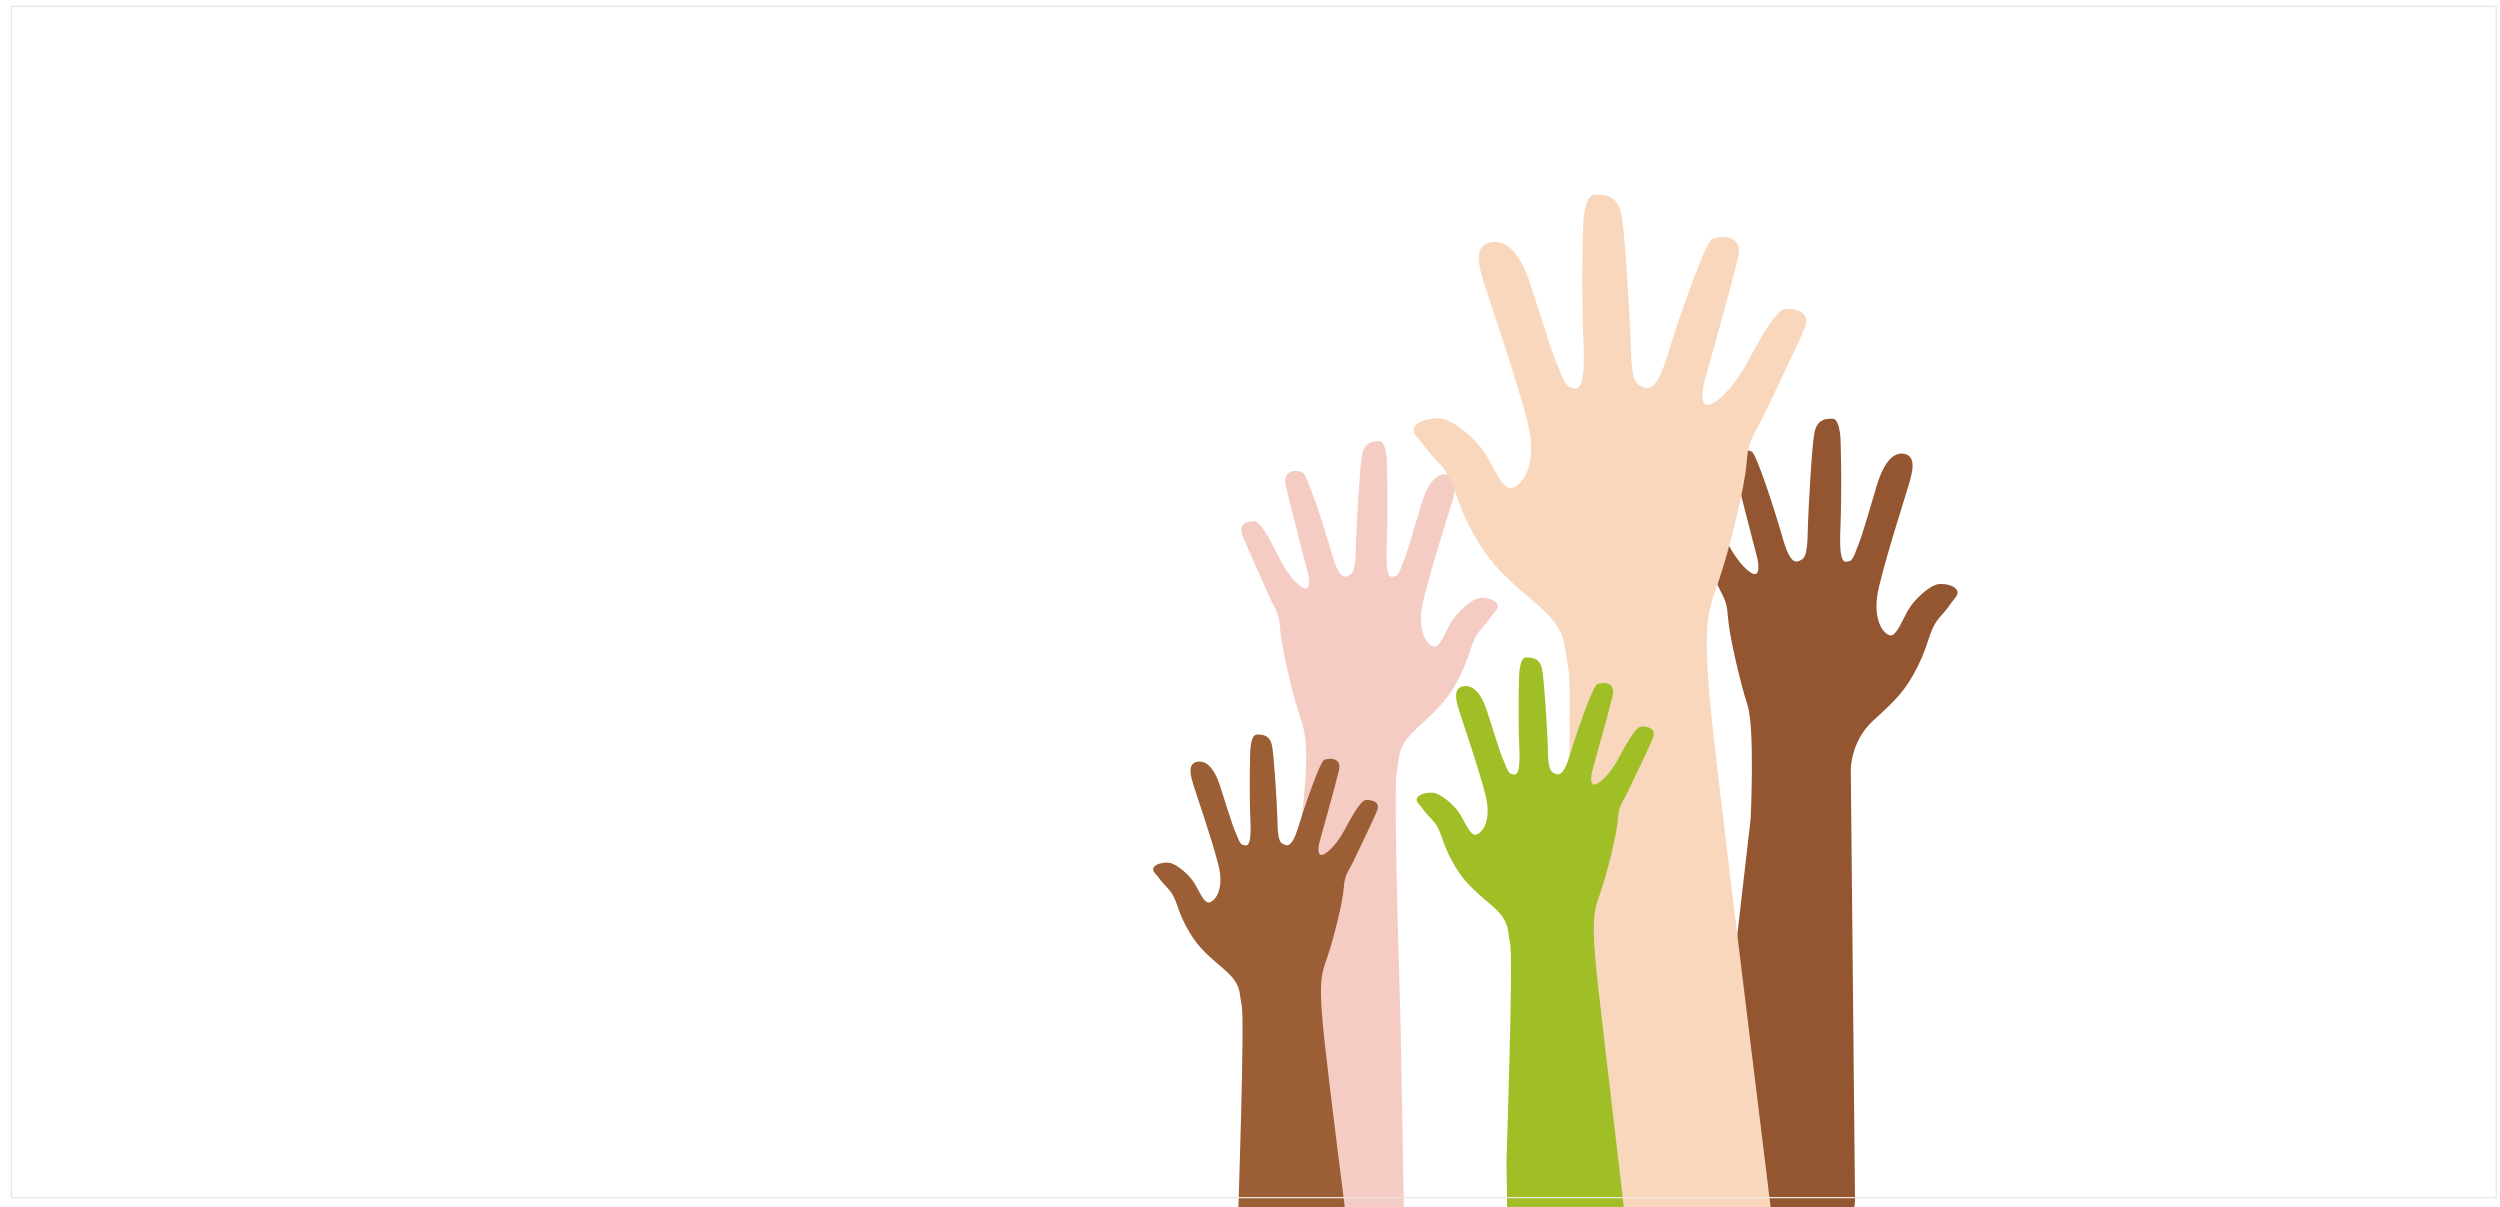
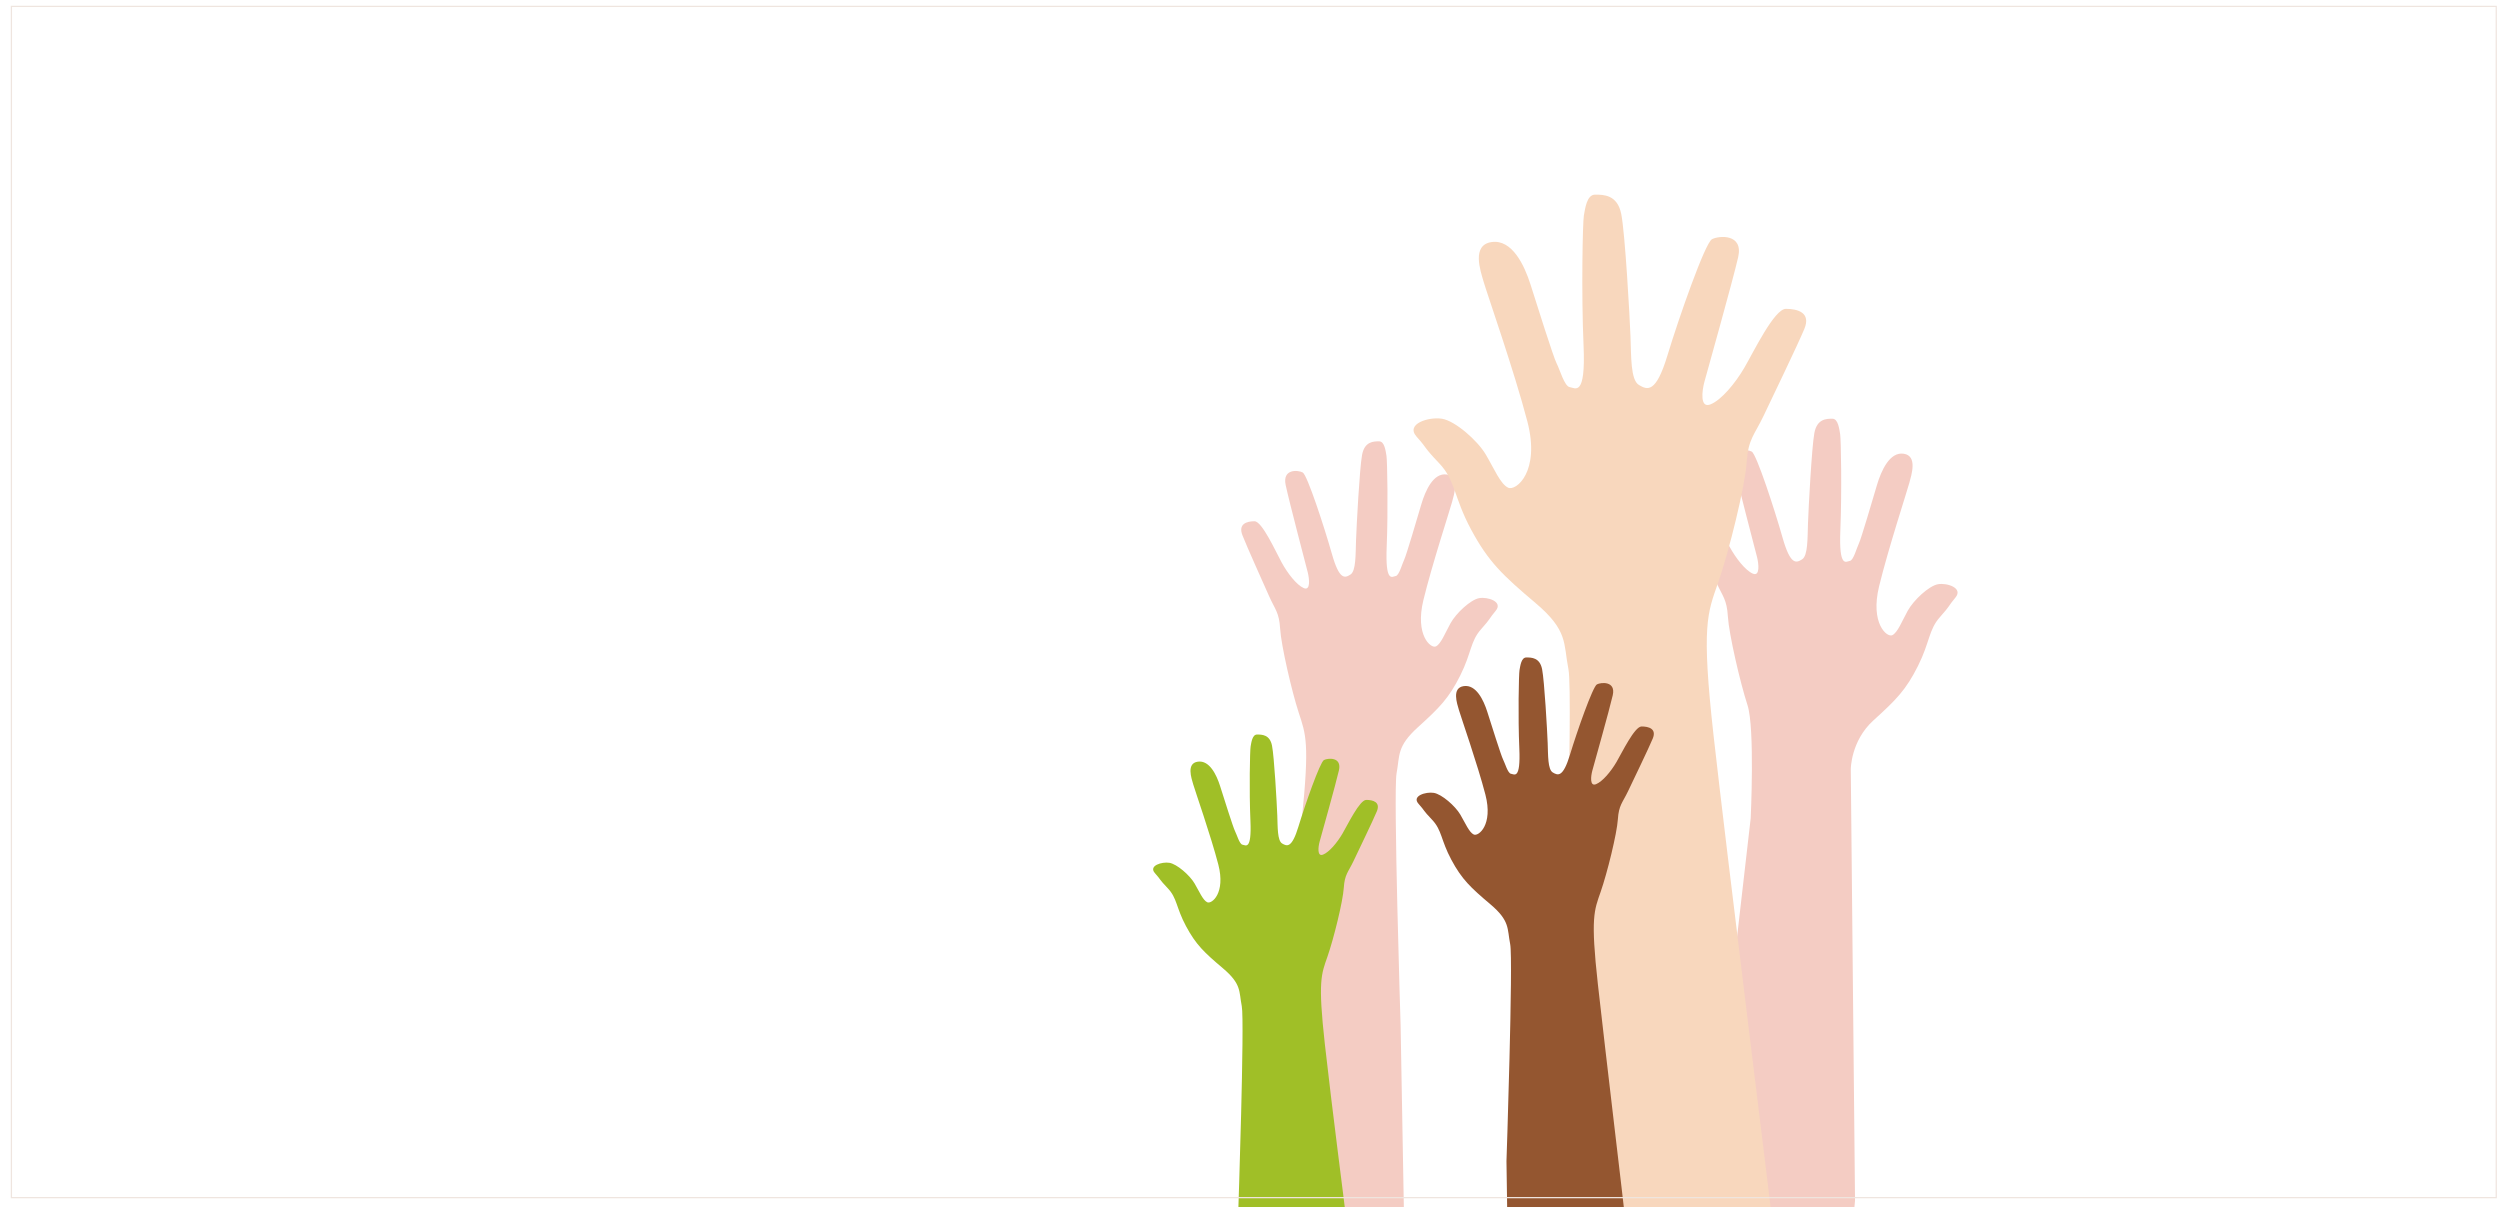
- <svg xmlns="http://www.w3.org/2000/svg" version="1.2" baseProfile="tiny" x="0px" y="0px" width="2002px" height="965.999px" viewBox="0 0 2002 965.999" xml:space="preserve">
-   <g id="Layer_1">
-     <path fill="#945630" d="M1485.505,961.5l-3.398-345.516c0,0,0-22.66,18.127-39.086c18.127-16.43,26.057-24.358,35.687-43.617   c9.631-19.259,8.499-28.89,17.562-39.086c9.062-10.195,6.089-8.073,12.461-15.721c6.373-7.646-6.797-11.896-14.02-10.621   c-7.222,1.275-19.542,12.746-24.216,21.242c-4.673,8.497-8.072,17.419-12.32,19.543s-17.843-9.347-10.621-39.085   c7.223-29.739,22.517-76.472,24.216-82.844s6.758-21.667-4.48-23.366s-18.036,13.595-21.435,25.065   c-3.398,11.471-12.745,43.333-14.444,46.733c-1.699,3.398-4.31,13.595-7.252,14.02c-2.944,0.425-8.893,6.372-7.617-24.641   c1.274-31.014,0.496-73.073-0.177-76.896c-0.674-3.823-1.523-12.32-6.196-12.32s-12.32,0-14.444,11.471s-4.674,60.327-5.099,72.223   s0,25.915-4.673,28.89c-4.674,2.974-9.347,5.098-15.719-17.419c-6.373-22.517-20.817-66.7-24.642-68.824   c-3.823-2.125-17.418-3.399-14.444,10.621c2.974,14.02,17.419,68.824,18.693,73.923c1.274,5.098,2.549,15.719-3.399,13.17   c-5.947-2.549-13.595-12.32-18.692-21.667c-5.099-9.347-16.569-34.837-22.941-34.837c-6.373,0-14.02,2.124-10.196,11.896   s17.419,39.935,22.517,51.405s8.497,13.596,9.347,27.615s9.771,52.68,15.719,70.948c5.948,18.268,2.549,90.491,2.549,90.491   s-19.967,173.335-19.967,175.034c0,0.549-16.987,139.257-16.987,139.257s119.319,0.745,119.798-0.5" />
-     <path fill="#F4CCC3" d="M1121.596,820.542c0,0-5.902-186.738-3.221-201.227c2.686-14.488,0-21.466,17.172-37.025   c17.172-15.563,24.684-23.076,33.807-41.319c9.123-18.244,8.051-27.367,16.636-37.025c8.585-9.659,5.769-7.649,11.806-14.894   c6.036-7.243-6.44-11.269-13.281-10.061c-6.842,1.207-18.513,12.073-22.94,20.123c-4.427,8.049-7.646,16.5-11.671,18.513   c-4.024,2.012-16.903-8.854-10.062-37.026c6.843-28.172,21.33-72.441,22.94-78.479c1.609-6.037,6.401-20.525-4.245-22.135   c-10.646-1.609-17.085,12.878-20.305,23.746c-3.22,10.865-12.074,41.05-13.685,44.27c-1.609,3.22-4.081,12.879-6.869,13.28   c-2.789,0.403-8.423,6.037-7.216-23.342c1.208-29.379,0.47-69.222-0.166-72.844c-0.64-3.622-1.444-11.671-5.871-11.671   s-11.671,0-13.683,10.866c-2.014,10.866-4.428,57.148-4.83,68.417c-0.402,11.269,0,24.55-4.427,27.366   c-4.428,2.817-8.854,4.83-14.892-16.501c-6.036-21.329-19.72-63.185-23.342-65.197s-16.5-3.22-13.684,10.061   c2.817,13.28,16.501,65.198,17.708,70.027c1.207,4.83,2.415,14.891-3.22,12.476c-5.634-2.414-12.878-11.671-17.708-20.524   c-4.829-8.854-15.696-33.002-21.732-33.002s-13.281,2.013-9.659,11.269c3.623,9.257,16.501,37.831,21.331,48.697   c4.828,10.866,8.049,12.878,8.854,26.16c0.805,13.281,9.256,49.904,14.891,67.209c5.634,17.306,8.854,23.745,2.415,85.723   c-6.439,61.979-18.916,314.126-18.916,315.735s100.803,2.125,100.803,2.125" />
-     <path fill="#F8D7BD" d="M1251.072,823.486c0,0,9.034-266.892,4.93-287.599c-4.109-20.706,0-30.679-26.282-52.918   c-26.286-22.243-37.782-32.98-51.747-59.054c-13.964-26.075-12.323-39.114-25.463-52.918c-13.142-13.805-8.83-10.933-18.071-21.286   c-9.238-10.353,9.859-16.106,20.329-14.379c10.474,1.726,28.336,17.256,35.113,28.76c6.775,11.504,11.705,23.582,17.864,26.459   c6.161,2.875,25.873-12.656,15.401-52.919c-10.474-40.265-32.649-103.536-35.114-112.164c-2.462-8.628-9.799-29.336,6.497-31.637   c16.297-2.3,26.152,18.407,31.08,33.938c4.928,15.529,18.481,58.669,20.946,63.271c2.463,4.602,6.246,18.407,10.515,18.98   c4.269,0.577,12.892,8.628,11.044-33.36c-1.85-41.989-0.718-98.934,0.255-104.111c0.979-5.177,2.211-16.68,8.986-16.68   c6.776,0,17.864,0,20.943,15.53c3.081,15.53,6.777,81.677,7.393,97.784c0.617,16.104,0,35.086,6.776,39.113   c6.778,4.026,13.553,6.902,22.793-23.584c9.239-30.483,30.185-90.305,35.729-93.181c5.545-2.876,25.256-4.602,20.944,14.379   c-4.312,18.98-25.256,93.184-27.104,100.085c-1.848,6.904-3.695,21.283,4.929,17.83c8.623-3.45,19.712-16.68,27.105-29.334   c7.392-12.654,24.024-47.167,33.263-47.167c9.24,0,20.329,2.877,14.785,16.105c-5.545,13.23-25.257,54.069-32.65,69.6   c-7.389,15.529-12.32,18.405-13.551,37.388c-1.231,18.982-14.169,71.324-22.792,96.056c-8.624,24.734-13.554,33.938-3.696,122.518   c9.856,88.582,48.778,401.039,48.778,403.339c0,2.301-168.902-3.333-168.902-3.333" />
-     <path fill="#A0BF27" d="M1206.381,929.877c0,0,5.458-161.258,2.978-173.77c-2.482-12.511,0-18.536-15.88-31.974   c-15.882-13.439-22.828-19.927-31.266-35.681c-8.438-15.755-7.446-23.633-15.385-31.974c-7.939-8.341-5.335-6.605-10.919-12.86   c-5.582-6.255,5.957-9.731,12.282-8.688c6.329,1.041,17.122,10.425,21.218,17.377c4.092,6.951,7.072,14.248,10.792,15.986   c3.724,1.736,15.634-7.646,9.306-31.974c-6.328-24.328-19.726-62.558-21.216-67.771c-1.488-5.214-5.92-17.726,3.926-19.115   c9.847-1.39,15.801,11.121,18.779,20.506c2.977,9.383,11.166,35.448,12.655,38.228c1.488,2.781,3.774,11.123,6.354,11.469   c2.578,0.349,7.789,5.213,6.673-20.156c-1.118-25.37-0.435-59.776,0.153-62.905c0.591-3.127,1.336-10.078,5.43-10.078   c4.095,0,10.794,0,12.653,9.384c1.862,9.384,4.096,49.35,4.467,59.082c0.373,9.73,0,21.199,4.095,23.632   c4.097,2.434,8.189,4.171,13.772-14.25c5.581-18.418,18.237-54.562,21.587-56.3c3.351-1.738,15.26-2.78,12.655,8.688   c-2.605,11.467-15.261,56.302-16.377,60.472c-1.117,4.171-2.232,12.858,2.978,10.773c5.211-2.085,11.911-10.079,16.378-17.725   c4.466-7.646,14.515-28.498,20.097-28.498c5.584,0,12.284,1.738,8.934,9.731c-3.35,7.993-15.26,32.669-19.727,42.052   c-4.465,9.384-7.444,11.12-8.188,22.591c-0.743,11.469-8.561,43.095-13.771,58.038c-5.211,14.944-8.188,20.505-2.232,74.025   c5.955,53.522,21.42,182.751,21.42,184.141c0,1.391-94-0.667-94-0.667" />
-     <path fill="#9C5E35" d="M991.594,970.356c0,0,5.17-152.769,2.82-164.622c-2.352-11.853,0-17.561-15.044-30.29   c-15.046-12.732-21.627-18.878-29.62-33.803c-7.993-14.926-7.054-22.389-14.574-30.291c-7.521-7.901-5.055-6.258-10.345-12.183   c-5.288-5.926,5.644-9.22,11.636-8.23c5.996,0.986,16.221,9.876,20.101,16.462c3.877,6.586,6.7,13.498,10.225,15.146   c3.527,1.645,14.811-7.244,8.815-30.291c-5.995-23.048-18.688-59.265-20.099-64.203c-1.41-4.939-5.608-16.793,3.719-18.109   c9.328-1.316,14.969,10.536,17.791,19.427c2.819,8.889,10.578,33.582,11.989,36.215c1.409,2.636,3.575,10.538,6.019,10.865   c2.442,0.33,7.379,4.938,6.321-19.095c-1.059-24.035-0.411-56.63,0.146-59.594c0.56-2.963,1.266-9.548,5.144-9.548   c3.88,0,10.227,0,11.987,8.89c1.765,8.89,3.881,46.752,4.232,55.972c0.354,9.219,0,20.084,3.879,22.388   c3.881,2.306,7.759,3.952,13.048-13.499c5.287-17.449,17.277-51.69,20.45-53.337c3.174-1.646,14.456-2.634,11.989,8.231   c-2.469,10.863-14.458,53.338-15.515,57.288c-1.059,3.952-2.115,12.182,2.82,10.207c4.937-1.976,11.284-9.549,15.516-16.792   s13.751-26.998,19.039-26.998c5.29,0,11.638,1.646,8.463,9.22c-3.173,7.572-14.456,30.949-18.688,39.838   c-4.23,8.89-7.053,10.534-7.758,21.401c-0.704,10.865-8.109,40.826-13.047,54.983c-4.937,14.157-7.757,19.425-2.114,70.129   c5.642,50.704,16.573,134.332,16.573,135.648c0,1.317-85.333,0-85.333,0" />
+ <svg xmlns="http://www.w3.org/2000/svg" version="1.1" id="Layer_1" x="0px" y="0px" width="2002px" height="966px" viewBox="0 0 2002 966" enable-background="new 0 0 2002 966" xml:space="preserve">
+   <g id="Layer_1_1_">
+     <path fill="#F4CCC3" d="M1485.505,961.5l-3.398-345.516c0,0,0-22.66,18.127-39.086c18.127-16.43,26.058-24.357,35.688-43.617   c9.631-19.258,8.499-28.891,17.562-39.086s6.089-8.072,12.461-15.721c6.373-7.646-6.797-11.896-14.02-10.621   c-7.223,1.275-19.542,12.746-24.216,21.243c-4.673,8.496-8.072,17.418-12.32,19.543c-4.248,2.123-17.843-9.348-10.621-39.085   c7.224-29.738,22.517-76.472,24.216-82.844s6.758-21.667-4.479-23.366c-11.238-1.699-18.036,13.595-21.436,25.065   c-3.397,11.471-12.745,43.333-14.443,46.732c-1.699,3.398-4.311,13.596-7.252,14.021c-2.944,0.425-8.894,6.372-7.617-24.642   c1.274-31.014,0.496-73.072-0.177-76.896c-0.674-3.823-1.523-12.32-6.196-12.32s-12.32,0-14.444,11.471   c-2.124,11.471-4.674,60.327-5.099,72.223c-0.425,11.896,0,25.915-4.673,28.89c-4.674,2.975-9.348,5.099-15.719-17.419   c-6.373-22.517-20.817-66.7-24.643-68.824c-3.823-2.125-17.418-3.399-14.443,10.621c2.974,14.02,17.418,68.824,18.692,73.923   c1.274,5.098,2.549,15.719-3.399,13.17c-5.946-2.55-13.595-12.32-18.691-21.667c-5.1-9.348-16.569-34.837-22.941-34.837   c-6.373,0-14.02,2.123-10.195,11.896c3.823,9.772,17.418,39.935,22.517,51.405c5.098,11.47,8.497,13.596,9.347,27.615   c0.851,14.02,9.771,52.68,15.719,70.947c5.948,18.27,2.55,90.492,2.55,90.492s-19.968,173.334-19.968,175.033   c0,0.549-16.986,139.258-16.986,139.258s119.318,0.744,119.798-0.5" />
+     <path fill="#F4CCC3" d="M1121.596,820.542c0,0-5.902-186.738-3.221-201.227c2.686-14.488,0-21.467,17.172-37.025   c17.172-15.564,24.684-23.076,33.807-41.32s8.051-27.367,16.636-37.023c8.585-9.66,5.77-7.65,11.807-14.895   c6.036-7.244-6.44-11.269-13.281-10.061c-6.842,1.207-18.513,12.073-22.94,20.124c-4.427,8.049-7.646,16.5-11.671,18.512   c-4.023,2.012-16.902-8.854-10.062-37.026c6.843-28.172,21.33-72.44,22.939-78.479c1.609-6.037,6.401-20.525-4.245-22.135   c-10.646-1.609-17.085,12.878-20.305,23.747c-3.22,10.864-12.074,41.05-13.685,44.27c-1.609,3.22-4.082,12.879-6.869,13.28   c-2.789,0.402-8.424,6.037-7.217-23.342c1.209-29.38,0.471-69.223-0.166-72.845c-0.64-3.622-1.443-11.671-5.87-11.671   c-4.428,0-11.671,0-13.684,10.866c-2.014,10.866-4.428,57.147-4.83,68.417c-0.401,11.269,0,24.55-4.427,27.366   c-4.428,2.816-8.854,4.83-14.892-16.501c-6.036-21.329-19.72-63.186-23.343-65.197c-3.621-2.012-16.5-3.22-13.684,10.061   c2.817,13.28,16.501,65.198,17.708,70.027c1.207,4.83,2.415,14.891-3.22,12.477c-5.634-2.414-12.878-11.672-17.708-20.524   c-4.829-8.854-15.696-33.002-21.732-33.002s-13.28,2.013-9.659,11.269c3.623,9.258,16.502,37.831,21.331,48.697   c4.828,10.867,8.05,12.878,8.854,26.16s9.256,49.904,14.891,67.209c5.635,17.307,8.854,23.746,2.415,85.723   c-6.438,61.98-18.916,314.127-18.916,315.736s100.804,2.125,100.804,2.125" />
+     <path fill="#F8D7BD" d="M1251.072,823.486c0,0,9.034-266.893,4.931-287.6c-4.109-20.705,0-30.678-26.282-52.917   c-26.286-22.243-37.782-32.979-51.747-59.054c-13.964-26.075-12.323-39.114-25.463-52.918   c-13.143-13.805-8.83-10.933-18.071-21.286c-9.238-10.353,9.859-16.106,20.329-14.379c10.474,1.726,28.336,17.256,35.113,28.76   c6.774,11.504,11.705,23.582,17.863,26.459c6.161,2.875,25.873-12.656,15.401-52.919c-10.474-40.265-32.649-103.536-35.114-112.164   c-2.462-8.628-9.799-29.336,6.497-31.637c16.297-2.3,26.152,18.407,31.08,33.938c4.928,15.529,18.481,58.669,20.946,63.271   c2.463,4.602,6.246,18.407,10.515,18.98c4.27,0.577,12.893,8.628,11.044-33.36c-1.85-41.989-0.718-98.934,0.255-104.111   c0.979-5.177,2.212-16.68,8.986-16.68c6.776,0,17.864,0,20.943,15.53c3.081,15.53,6.776,81.677,7.393,97.784   c0.617,16.104,0,35.086,6.776,39.113c6.777,4.026,13.553,6.902,22.793-23.584c9.238-30.483,30.185-90.305,35.729-93.181   c5.545-2.876,25.256-4.602,20.944,14.379c-4.312,18.98-25.256,93.184-27.104,100.085c-1.848,6.904-3.694,21.283,4.93,17.83   c8.623-3.45,19.712-16.68,27.104-29.334c7.392-12.654,24.024-47.167,33.263-47.167c9.24,0,20.329,2.877,14.785,16.105   c-5.545,13.23-25.257,54.069-32.65,69.6c-7.389,15.529-12.319,18.405-13.551,37.388c-1.23,18.982-14.169,71.324-22.792,96.056   c-8.624,24.734-13.554,33.939-3.696,122.519c9.856,88.582,48.778,401.039,48.778,403.338c0,2.301-168.901-3.332-168.901-3.332" />
+     <path fill="#945630" d="M1206.381,929.876c0,0,5.458-161.258,2.978-173.77c-2.481-12.512,0-18.535-15.88-31.975   c-15.882-13.438-22.828-19.926-31.266-35.68c-8.438-15.756-7.446-23.633-15.386-31.975c-7.938-8.342-5.335-6.605-10.919-12.859   c-5.582-6.256,5.957-9.732,12.282-8.689c6.329,1.041,17.122,10.426,21.218,17.377c4.093,6.951,7.072,14.248,10.792,15.986   c3.725,1.736,15.635-7.645,9.307-31.973s-19.727-62.559-21.216-67.771c-1.488-5.215-5.92-17.727,3.926-19.115   c9.847-1.391,15.801,11.121,18.779,20.506c2.977,9.383,11.166,35.447,12.654,38.229s3.774,11.123,6.354,11.469   c2.578,0.35,7.789,5.213,6.673-20.156c-1.118-25.369-0.436-59.775,0.153-62.904c0.591-3.127,1.336-10.078,5.43-10.078   c4.095,0,10.794,0,12.653,9.383c1.861,9.385,4.096,49.352,4.467,59.082c0.373,9.73,0,21.199,4.095,23.633   c4.097,2.434,8.189,4.17,13.772-14.25c5.581-18.418,18.236-54.562,21.587-56.301s15.26-2.779,12.655,8.689   c-2.605,11.467-15.262,56.301-16.377,60.471c-1.117,4.172-2.232,12.857,2.978,10.773c5.211-2.086,11.911-10.078,16.378-17.725   c4.466-7.646,14.516-28.498,20.098-28.498c5.584,0,12.283,1.738,8.934,9.73c-3.35,7.994-15.26,32.67-19.728,42.053   c-4.465,9.383-7.443,11.119-8.188,22.59c-0.743,11.469-8.562,43.096-13.771,58.039c-5.211,14.943-8.188,20.504-2.231,74.025   c5.955,53.521,21.42,182.75,21.42,184.141s-94-0.668-94-0.668" />
+     <path fill="#A0BF27" d="M991.594,970.357c0,0,5.17-152.77,2.819-164.623c-2.352-11.854,0-17.561-15.044-30.289   c-15.046-12.732-21.627-18.879-29.619-33.805c-7.993-14.926-7.055-22.389-14.574-30.291c-7.521-7.9-5.056-6.258-10.346-12.182   c-5.287-5.926,5.645-9.221,11.637-8.23c5.996,0.986,16.221,9.877,20.101,16.463c3.877,6.586,6.7,13.498,10.226,15.145   c3.526,1.646,14.811-7.244,8.814-30.291c-5.995-23.047-18.688-59.264-20.099-64.203c-1.41-4.938-5.608-16.793,3.719-18.107   c9.328-1.316,14.969,10.535,17.791,19.426c2.819,8.889,10.578,33.582,11.989,36.215c1.409,2.637,3.575,10.539,6.019,10.865   c2.442,0.33,7.379,4.938,6.321-19.094c-1.06-24.035-0.411-56.631,0.146-59.596c0.561-2.963,1.267-9.547,5.145-9.547   c3.88,0,10.227,0,11.987,8.891c1.765,8.889,3.881,46.752,4.231,55.971c0.354,9.219,0,20.084,3.879,22.389   c3.881,2.307,7.759,3.951,13.048-13.5c5.287-17.449,17.277-51.689,20.45-53.336c3.174-1.646,14.456-2.635,11.989,8.23   c-2.469,10.863-14.458,53.338-15.516,57.289c-1.059,3.951-2.114,12.182,2.82,10.207c4.938-1.977,11.284-9.551,15.516-16.793   c4.232-7.242,13.751-26.998,19.039-26.998c5.29,0,11.639,1.646,8.463,9.221c-3.173,7.572-14.456,30.949-18.688,39.838   c-4.23,8.889-7.053,10.533-7.758,21.4c-0.704,10.865-8.109,40.826-13.047,54.982c-4.938,14.158-7.758,19.426-2.114,70.129   c5.642,50.705,16.573,134.332,16.573,135.648c0,1.318-85.334,0-85.334,0" />
  </g>
  <g id="Layer_2">
-     <rect x="9.134" y="5.117" fill="none" stroke="#EFE5DF" stroke-miterlimit="10" width="1989.866" height="953.952" />
+     <rect x="9.134" y="5.117" fill="none" stroke="#EFE5DF" stroke-miterlimit="10" width="1989.866" height="953.953" />
  </g>
</svg>
